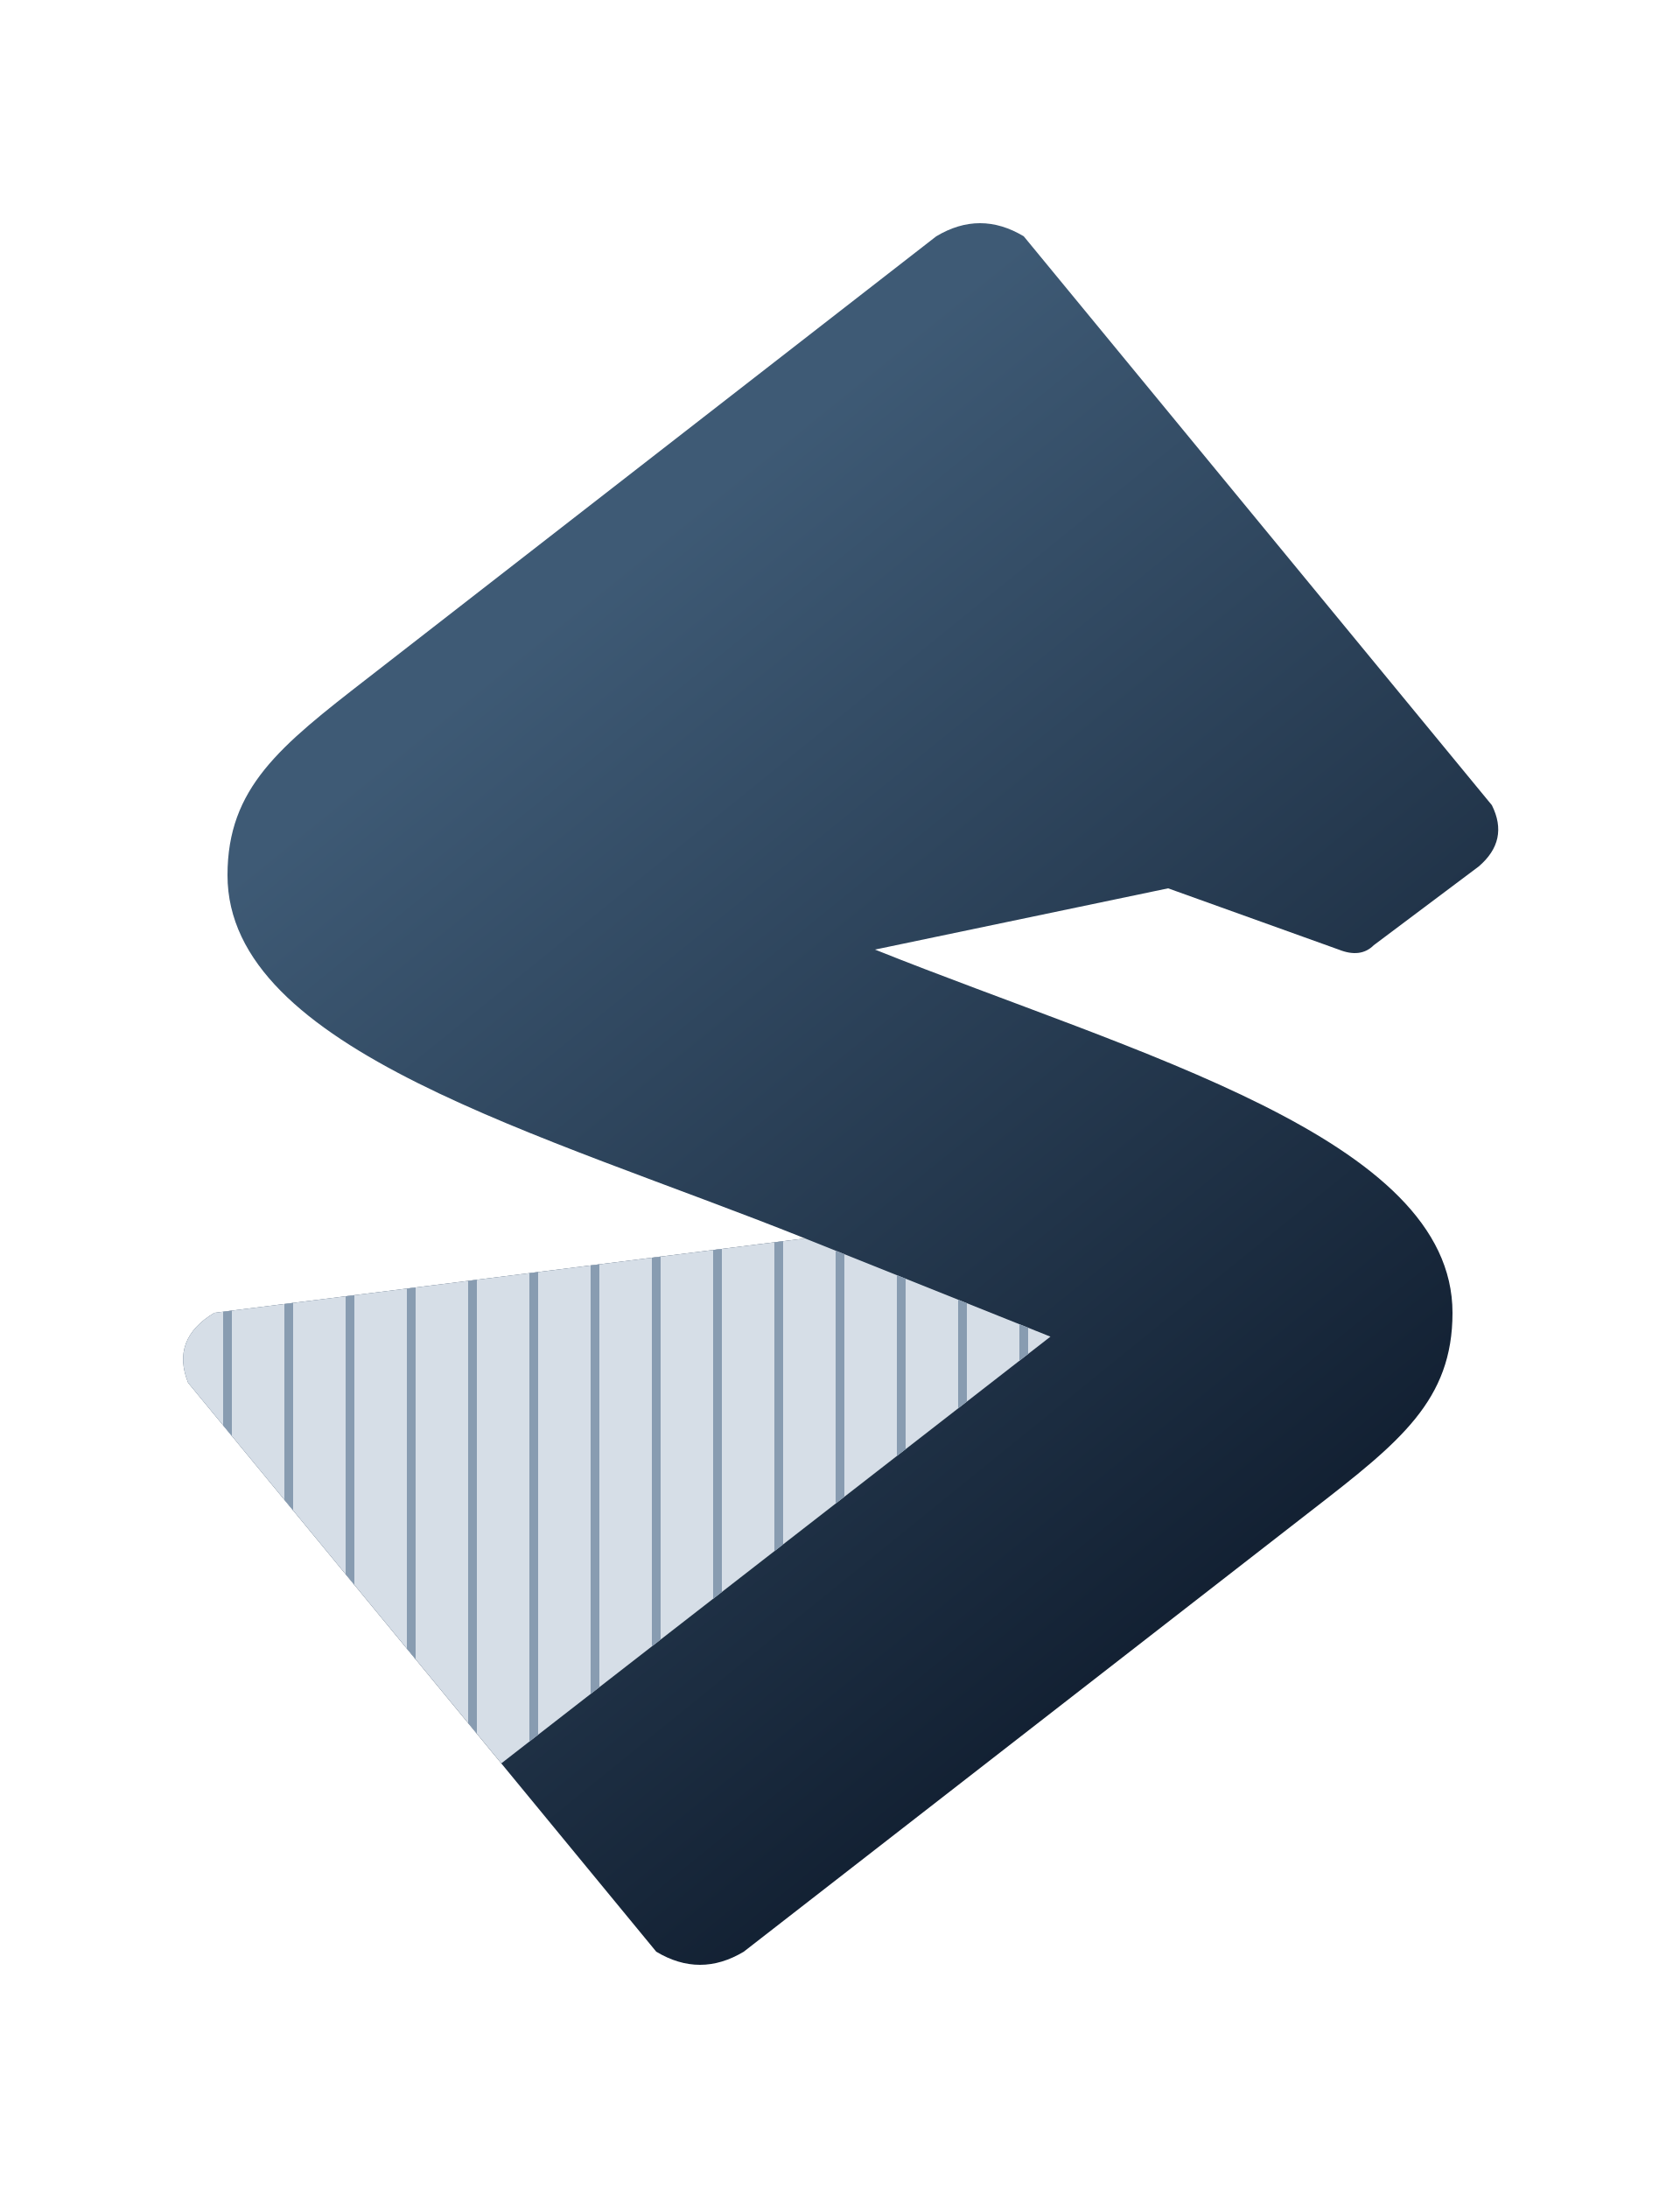
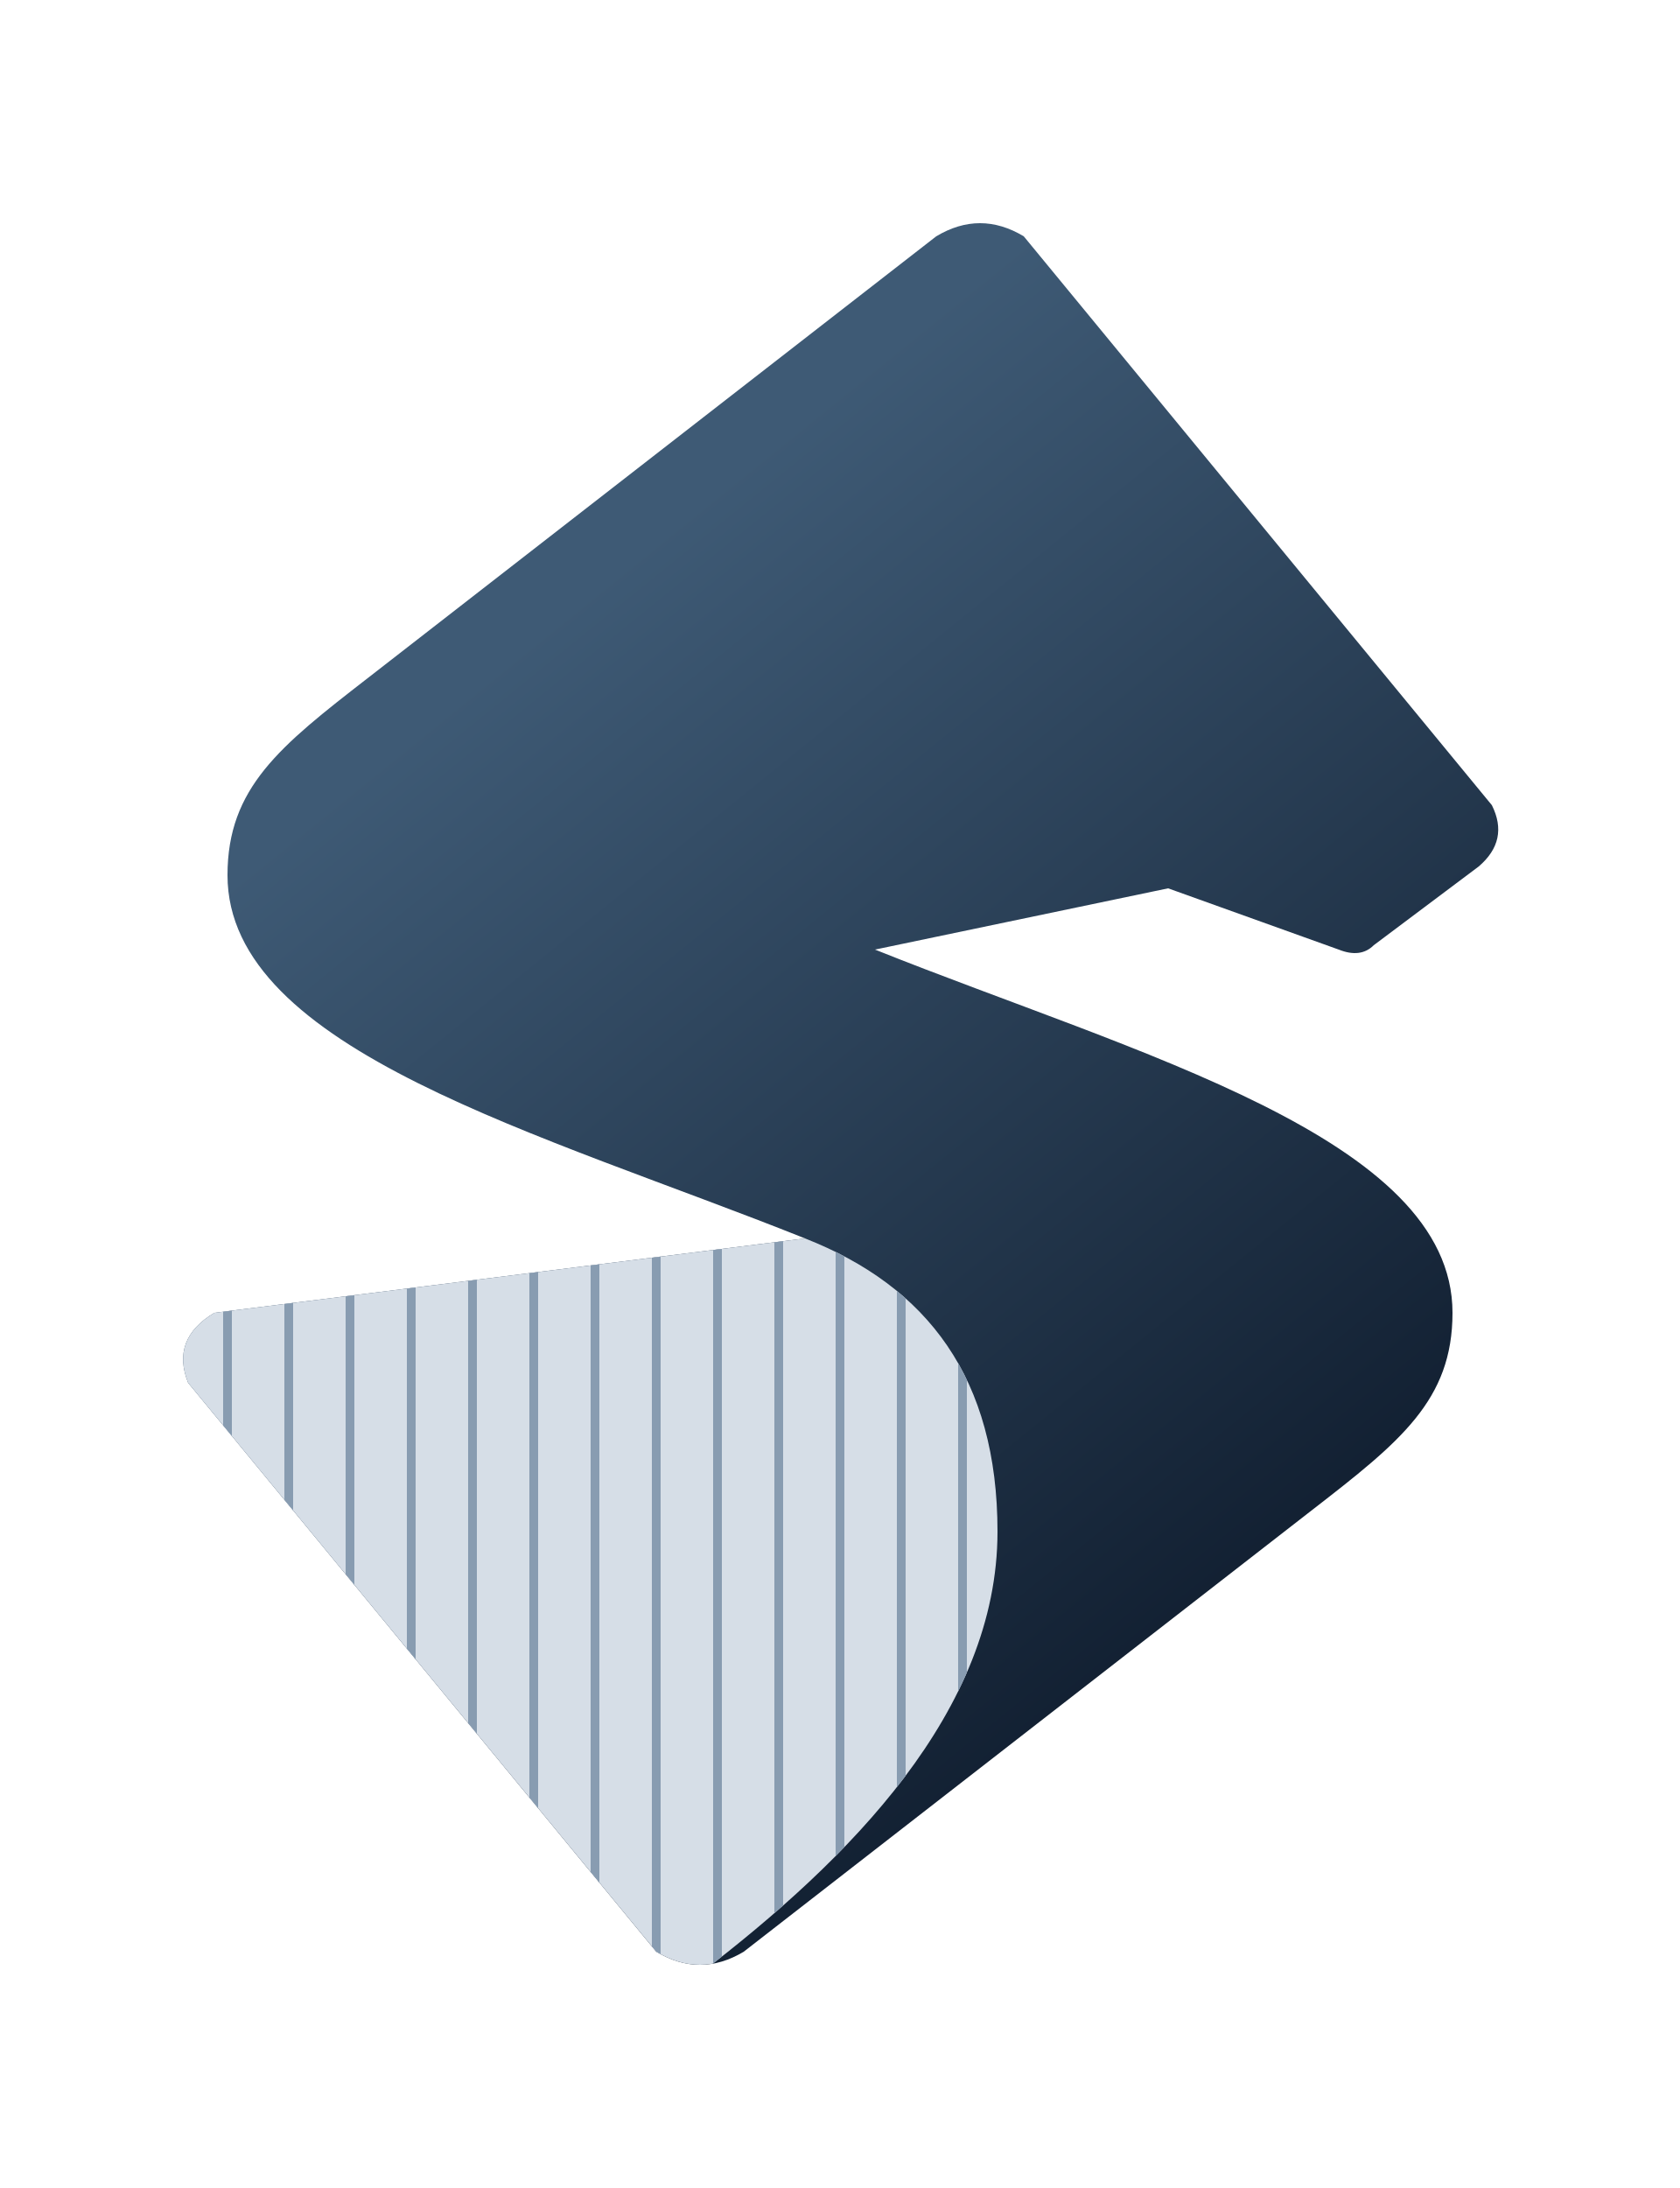
<svg xmlns="http://www.w3.org/2000/svg" width="768" height="1000" viewBox="0 0 768 1000">
  <defs>
    <linearGradient id="g" gradientUnits="userSpaceOnUse" x1="-158" y1="-195" x2="183" y2="226">
      <stop offset="0" stop-color="#3E5A75" />
      <stop offset="1" stop-color="#122032" />
    </linearGradient>
    <clipPath id="s">
      <path d="M16,-66 L150,-94 L228,-66 Q238,-62 244,-68 L292,-104 Q306,-116 298,-132 L84,-392 Q64,-404 44,-392 L-216,-190 C-256,-159 -280,-140 -280,-100 C-280,-20 -136,18 -16,66 L-286,100 Q-306,112 -298,132 L-84,392 Q-64,404 -44,392 L216,190 C256,159 280,140 280,100 C280,20 136,-18 16,-66 Z" />
    </clipPath>
    <clipPath id="p">
-       <path d="M-16,66 L96.2,110.9 L-377.6,479.0 L-420,479.0 L-420,66 Z" />
+       <path d="M-16,66 C40,88 72,130 72,200 C72,282 4,350 -64,402 L-420,402 L-420,66 Z" />
    </clipPath>
    <g id="r" fill="#889CB1">
      <rect x="-310" y="-420" width="4" height="840" />
      <rect x="-282" y="-420" width="4" height="840" />
      <rect x="-254" y="-420" width="4" height="840" />
      <rect x="-226" y="-420" width="4" height="840" />
      <rect x="-198" y="-420" width="4" height="840" />
      <rect x="-170" y="-420" width="4" height="840" />
      <rect x="-142" y="-420" width="4" height="840" />
      <rect x="-114" y="-420" width="4" height="840" />
      <rect x="-86" y="-420" width="4" height="840" />
      <rect x="-58" y="-420" width="4" height="840" />
      <rect x="-30" y="-420" width="4" height="840" />
      <rect x="-2" y="-420" width="4" height="840" />
      <rect x="26" y="-420" width="4" height="840" />
      <rect x="54" y="-420" width="4" height="840" />
      <rect x="82" y="-420" width="4" height="840" />
      <rect x="110" y="-420" width="4" height="840" />
      <rect x="138" y="-420" width="4" height="840" />
      <rect x="166" y="-420" width="4" height="840" />
      <rect x="194" y="-420" width="4" height="840" />
      <rect x="222" y="-420" width="4" height="840" />
      <rect x="250" y="-420" width="4" height="840" />
      <rect x="278" y="-420" width="4" height="840" />
      <rect x="306" y="-420" width="4" height="840" />
    </g>
  </defs>
  <g transform="translate(384 500) scale(1)">
    <path d="M16,-66 L150,-94 L228,-66 Q238,-62 244,-68 L292,-104 Q306,-116 298,-132 L84,-392 Q64,-404 44,-392 L-216,-190 C-256,-159 -280,-140 -280,-100 C-280,-20 -136,18 -16,66 L-286,100 Q-306,112 -298,132 L-84,392 Q-64,404 -44,392 L216,190 C256,159 280,140 280,100 C280,20 136,-18 16,-66 Z" fill="url(#g)" />
    <g clip-path="url(#s)">
-       <path d="M-16,66 L96.2,110.9 L-377.6,479.0 L-420,479.0 L-420,66 Z" fill="#D6DEE7" />
+       <path d="M-16,66 C40,88 72,130 72,200 C72,282 4,350 -64,402 L-420,402 L-420,66 Z" fill="#D6DEE7" />
      <use href="#r" clip-path="url(#p)" />
    </g>
  </g>
</svg>
